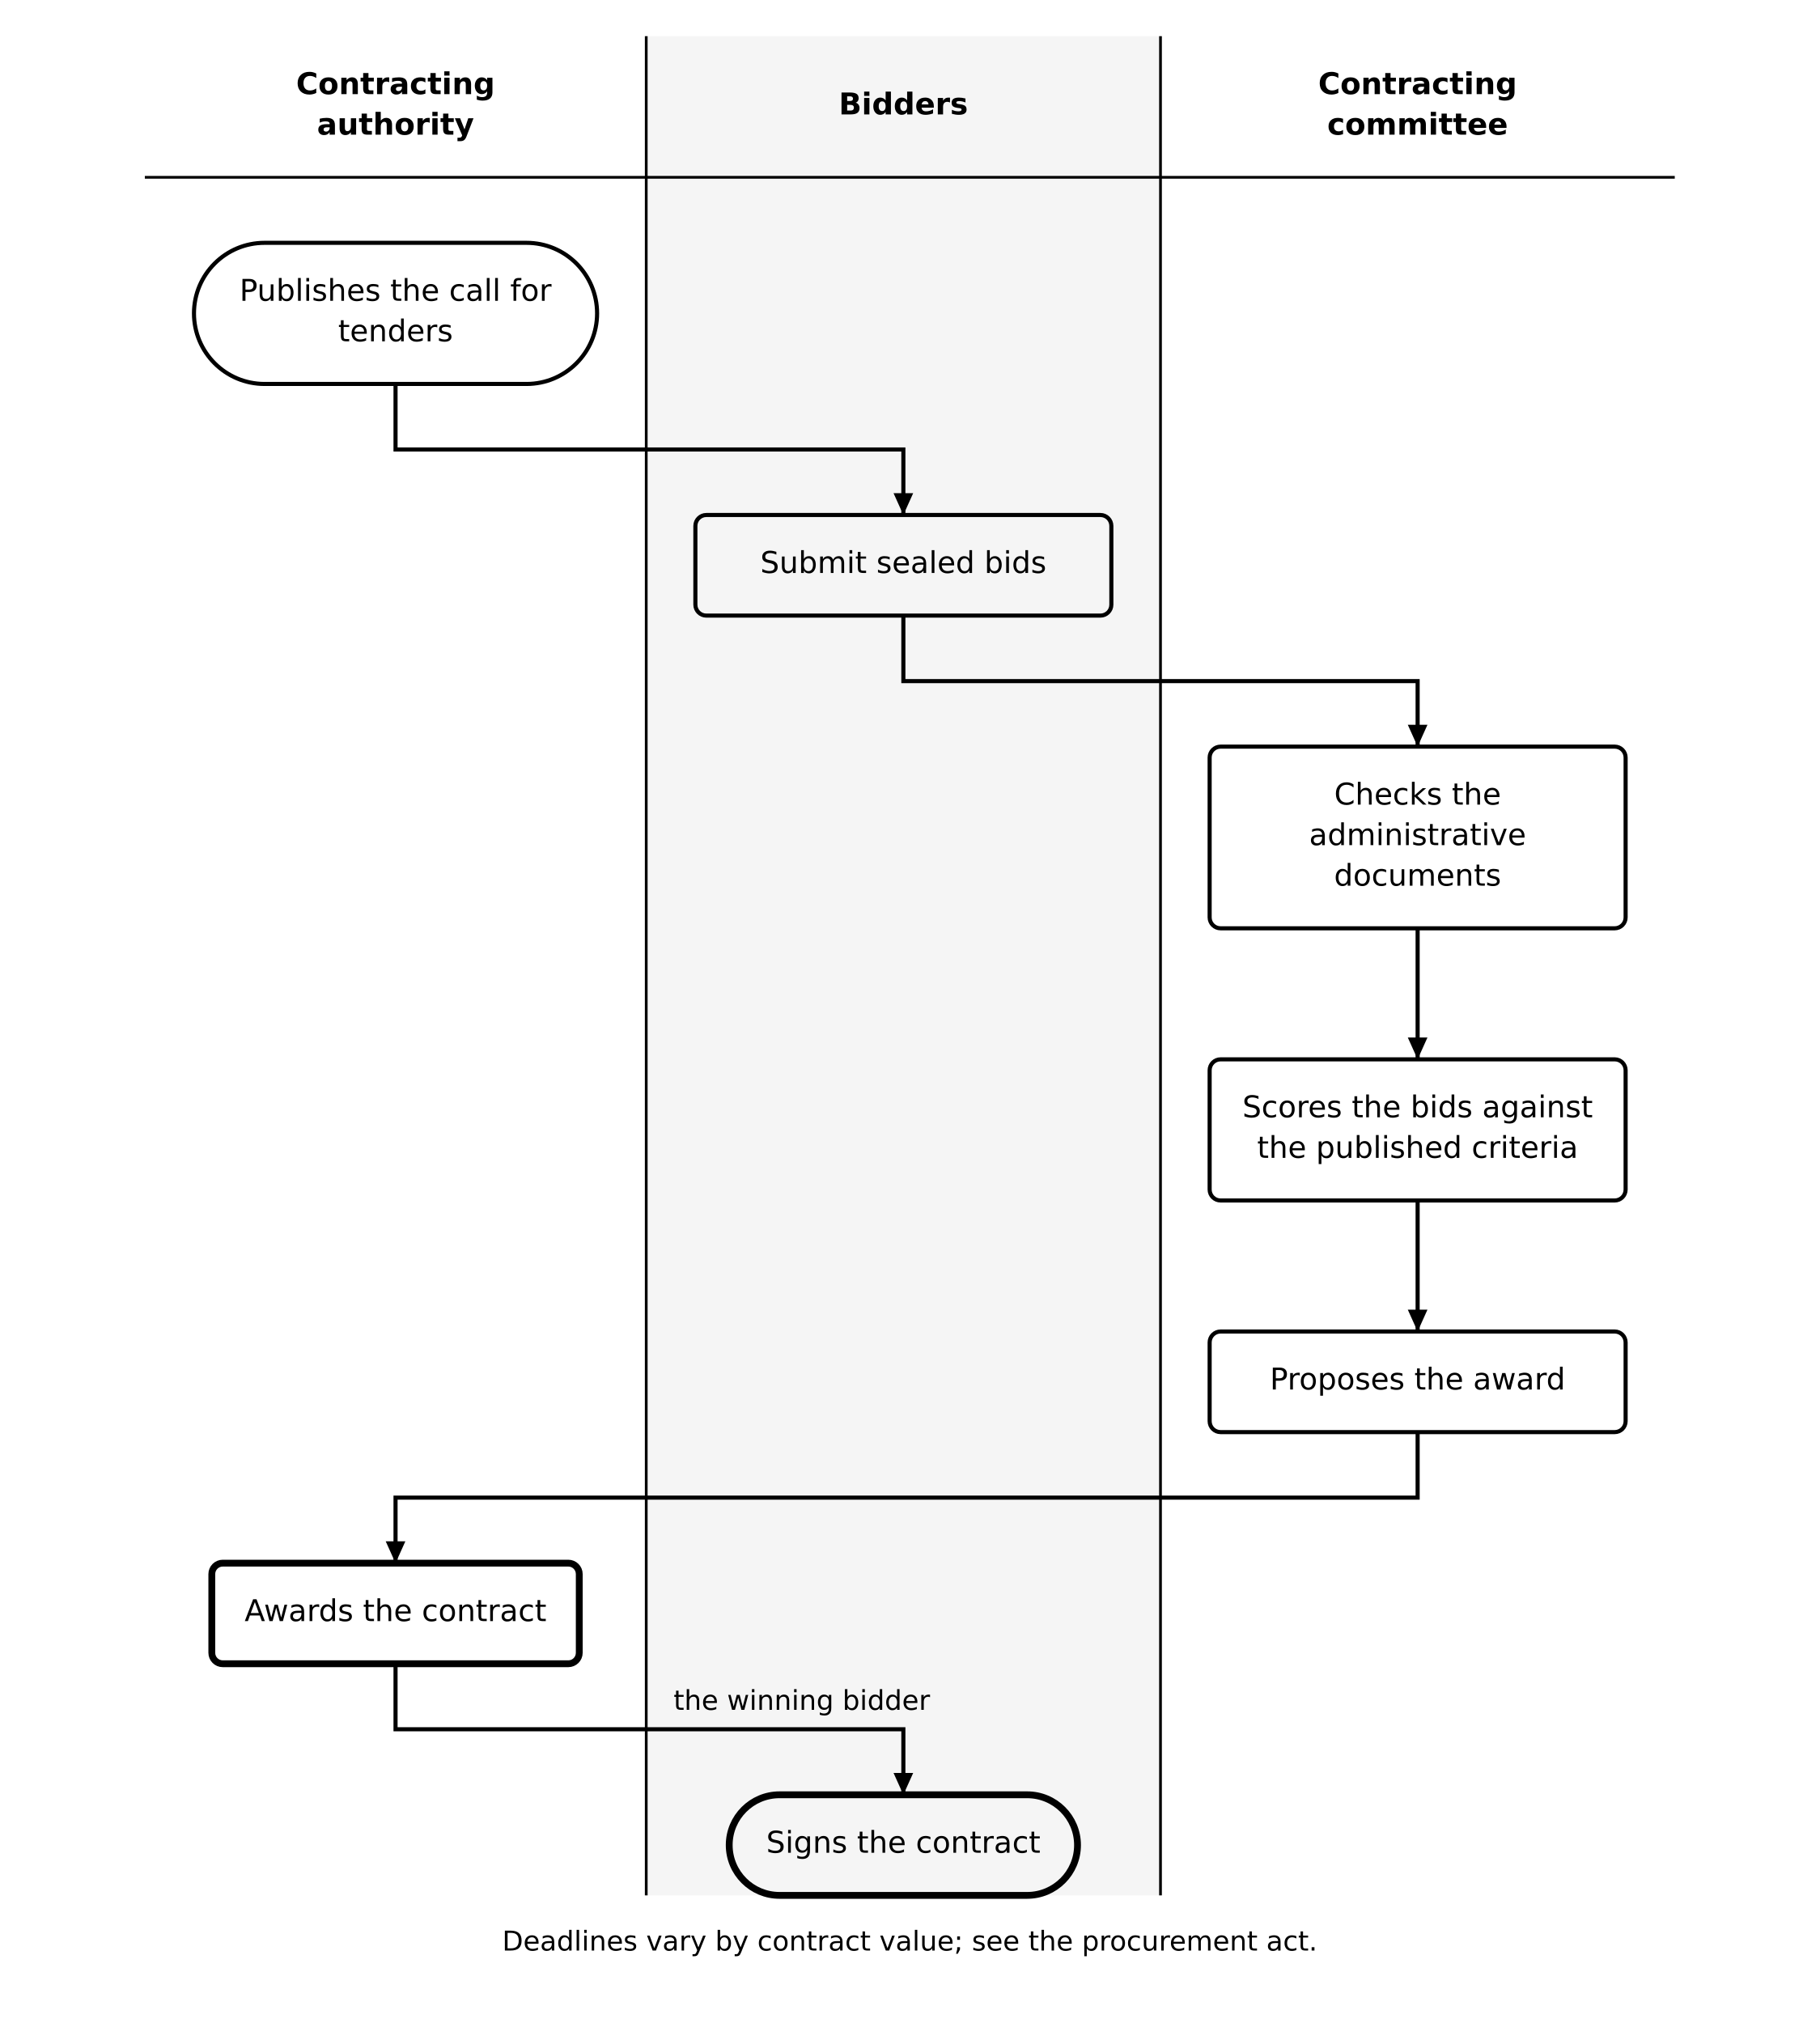
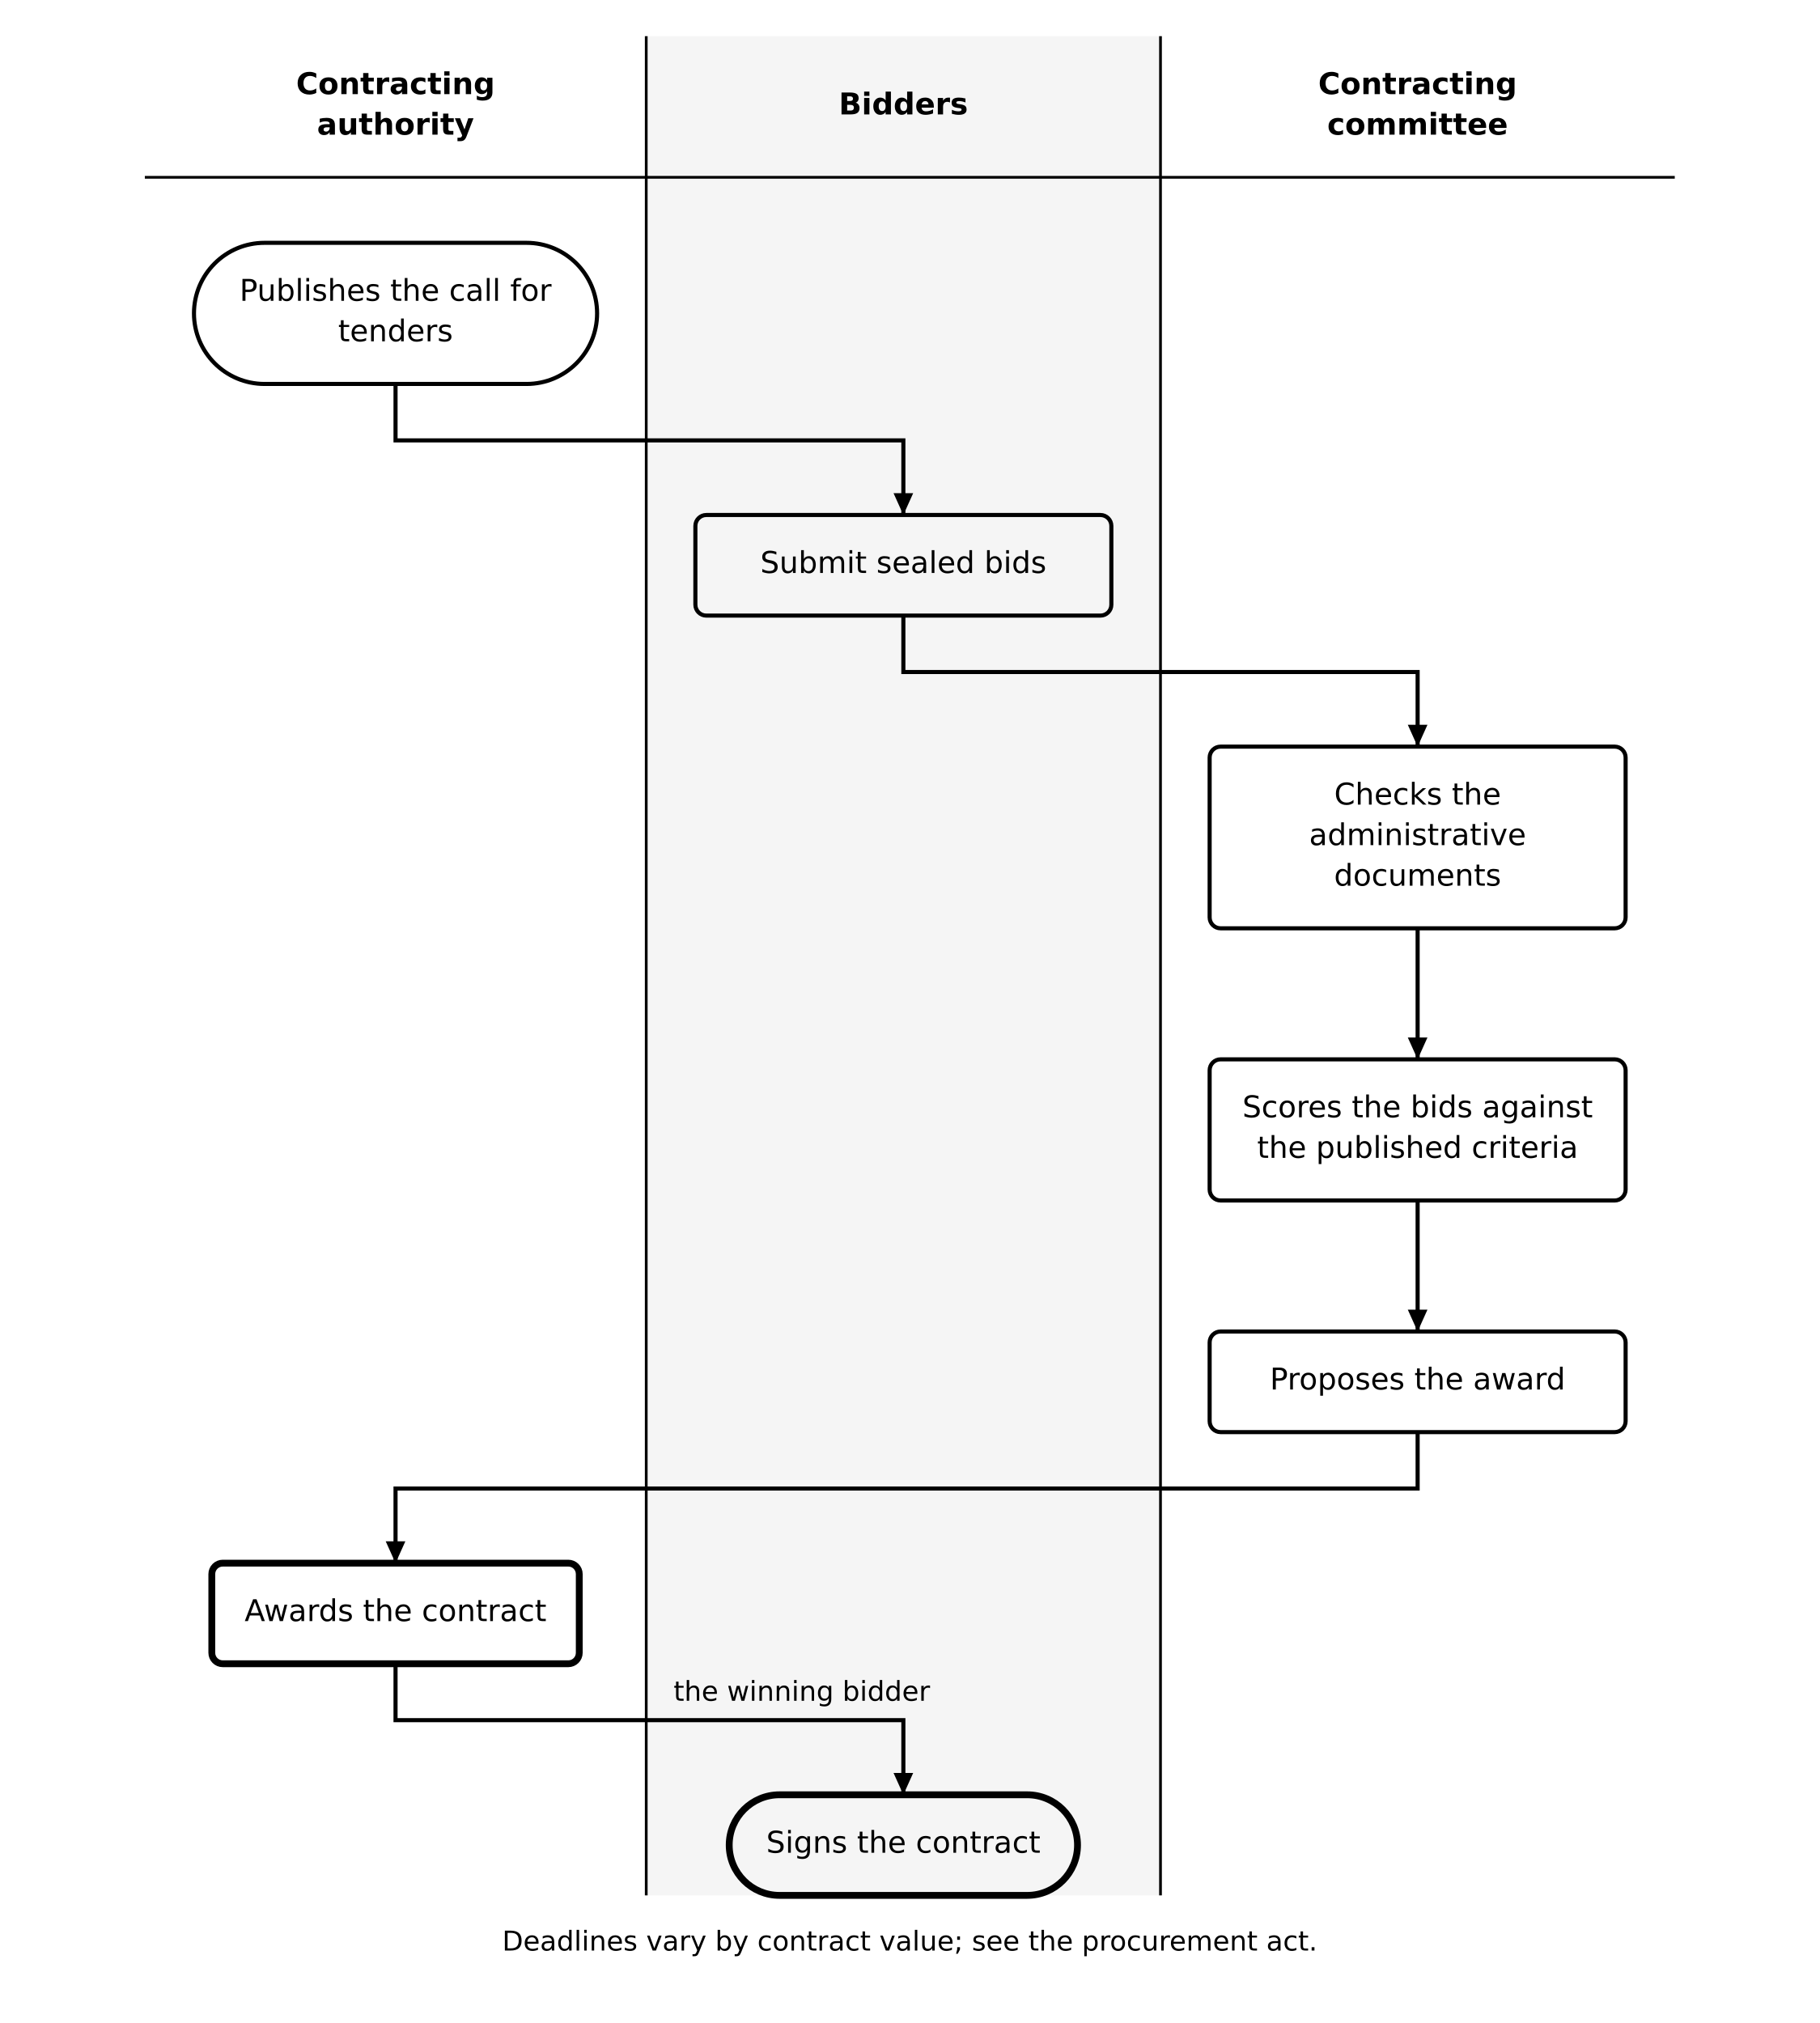
- <svg xmlns="http://www.w3.org/2000/svg" viewBox="-1.25 -1.25 666.5 741.05" role="img" aria-labelledby="dsb110a07799-title dsb110a07799-desc">
+ <svg xmlns="http://www.w3.org/2000/svg" viewBox="-1.25 -1.25 666.5 741.05" role="img" aria-labelledby="dsa1b99c5ff8-title dsa1b99c5ff8-desc">
  <polygon points="235.46,12 423.829,12 423.829,693.05 235.46,693.05" fill="currentColor" fill-opacity="0.04" stroke="none" />
  <path d="M 51.802 63.7 L 612.198 63.7" fill="none" stroke="currentColor" stroke-width="1" />
  <path d="M 235.46 12 L 235.46 693.05" fill="none" stroke="currentColor" stroke-width="1" />
  <path d="M 423.829 12 L 423.829 693.05" fill="none" stroke="currentColor" stroke-width="1" />
  <text x="143.631" y="33.233" font-family="'DejaVu Sans', sans-serif" font-size="11" fill="currentColor" text-anchor="middle">
    <tspan font-weight="bold">Contracting</tspan>
  </text>
  <text x="143.631" y="48.083" font-family="'DejaVu Sans', sans-serif" font-size="11" fill="currentColor" text-anchor="middle">
    <tspan font-weight="bold">authority</tspan>
  </text>
  <text x="329.644" y="40.658" font-family="'DejaVu Sans', sans-serif" font-size="11" fill="currentColor" text-anchor="middle">
    <tspan font-weight="bold">Bidders</tspan>
  </text>
  <text x="518.013" y="33.233" font-family="'DejaVu Sans', sans-serif" font-size="11" fill="currentColor" text-anchor="middle">
    <tspan font-weight="bold">Contracting</tspan>
  </text>
  <text x="518.013" y="48.083" font-family="'DejaVu Sans', sans-serif" font-size="11" fill="currentColor" text-anchor="middle">
    <tspan font-weight="bold">committee</tspan>
  </text>
-   <path d="M 143.631 139.4 L 143.631 163.4 L 329.644 163.4 L 329.644 187.4" fill="none" stroke="currentColor" stroke-width="1.5" />
+   <path d="M 143.631 139.4 L 143.631 160.067 L 329.644 160.067 L 329.644 187.4" fill="none" stroke="currentColor" stroke-width="1.5" />
  <polygon points="329.644,187.4 326.044,179.4 333.244,179.4" fill="currentColor" stroke="none" />
-   <path d="M 329.644 224.25 L 329.644 248.25 L 518.013 248.25 L 518.013 272.25" fill="none" stroke="currentColor" stroke-width="1.5" />
+   <path d="M 329.644 224.25 L 329.644 244.917 L 518.013 244.917 L 518.013 272.25" fill="none" stroke="currentColor" stroke-width="1.5" />
  <polygon points="518.013,272.25 514.413,264.25 521.613,264.25" fill="currentColor" stroke="none" />
  <path d="M 518.013 338.8 L 518.013 386.8" fill="none" stroke="currentColor" stroke-width="1.5" />
  <polygon points="518.013,386.8 514.413,378.8 521.613,378.8" fill="currentColor" stroke="none" />
  <path d="M 518.013 438.5 L 518.013 486.5" fill="none" stroke="currentColor" stroke-width="1.5" />
  <polygon points="518.013,486.5 514.413,478.5 521.613,478.5" fill="currentColor" stroke="none" />
-   <path d="M 518.013 523.35 L 518.013 547.35 L 143.631 547.35 L 143.631 571.35" fill="none" stroke="currentColor" stroke-width="1.5" />
+   <path d="M 518.013 523.35 L 518.013 544.017 L 143.631 544.017 L 143.631 571.35" fill="none" stroke="currentColor" stroke-width="1.5" />
  <polygon points="143.631,571.35 140.031,563.35 147.231,563.35" fill="currentColor" stroke="none" />
-   <path d="M 143.631 608.2 L 143.631 632.2 L 329.644 632.2 L 329.644 656.2" fill="none" stroke="currentColor" stroke-width="1.5" />
+   <path d="M 143.631 608.2 L 143.631 628.867 L 329.644 628.867 L 329.644 656.2" fill="none" stroke="currentColor" stroke-width="1.5" />
  <polygon points="329.644,656.2 326.044,648.2 333.244,648.2" fill="currentColor" stroke="none" />
  <rect x="441.829" y="272.25" width="152.369" height="66.55" rx="4" fill="none" stroke="currentColor" stroke-width="1.5" />
  <text x="518.013" y="293.483" font-family="'DejaVu Sans', sans-serif" font-size="11" fill="currentColor" text-anchor="middle">
    <tspan>Checks the</tspan>
  </text>
  <text x="518.013" y="308.333" font-family="'DejaVu Sans', sans-serif" font-size="11" fill="currentColor" text-anchor="middle">
    <tspan>administrative</tspan>
  </text>
  <text x="518.013" y="323.183" font-family="'DejaVu Sans', sans-serif" font-size="11" fill="currentColor" text-anchor="middle">
    <tspan>documents</tspan>
  </text>
  <rect x="76.335" y="571.35" width="134.591" height="36.85" rx="4" fill="none" stroke="currentColor" stroke-width="2.5" />
  <text x="143.631" y="592.583" font-family="'DejaVu Sans', sans-serif" font-size="11" fill="currentColor" text-anchor="middle">
    <tspan>Awards the contract</tspan>
  </text>
  <rect x="441.829" y="486.5" width="152.369" height="36.85" rx="4" fill="none" stroke="currentColor" stroke-width="1.5" />
  <text x="518.013" y="507.733" font-family="'DejaVu Sans', sans-serif" font-size="11" fill="currentColor" text-anchor="middle">
    <tspan>Proposes the award</tspan>
  </text>
  <rect x="69.802" y="87.7" width="147.658" height="51.7" rx="25.85" fill="none" stroke="currentColor" stroke-width="1.5" />
  <text x="143.631" y="108.933" font-family="'DejaVu Sans', sans-serif" font-size="11" fill="currentColor" text-anchor="middle">
    <tspan>Publishes the call for</tspan>
  </text>
  <text x="143.631" y="123.783" font-family="'DejaVu Sans', sans-serif" font-size="11" fill="currentColor" text-anchor="middle">
    <tspan>tenders</tspan>
  </text>
  <rect x="441.829" y="386.8" width="152.369" height="51.7" rx="4" fill="none" stroke="currentColor" stroke-width="1.5" />
  <text x="518.013" y="408.033" font-family="'DejaVu Sans', sans-serif" font-size="11" fill="currentColor" text-anchor="middle">
    <tspan>Scores the bids against</tspan>
  </text>
  <text x="518.013" y="422.883" font-family="'DejaVu Sans', sans-serif" font-size="11" fill="currentColor" text-anchor="middle">
    <tspan>the published criteria</tspan>
  </text>
  <rect x="265.854" y="656.2" width="127.58" height="36.85" rx="18.425" fill="none" stroke="currentColor" stroke-width="2.5" />
  <text x="329.644" y="677.433" font-family="'DejaVu Sans', sans-serif" font-size="11" fill="currentColor" text-anchor="middle">
    <tspan>Signs the contract</tspan>
  </text>
  <rect x="253.46" y="187.4" width="152.369" height="36.85" rx="4" fill="none" stroke="currentColor" stroke-width="1.5" />
  <text x="329.644" y="208.633" font-family="'DejaVu Sans', sans-serif" font-size="11" fill="currentColor" text-anchor="middle">
    <tspan>Submit sealed bids</tspan>
  </text>
-   <text x="245.466" y="625.092" font-family="'DejaVu Sans', sans-serif" font-size="10" fill="currentColor">the winning bidder</text>
+   <text x="245.466" y="621.758" font-family="'DejaVu Sans', sans-serif" font-size="10" fill="currentColor">the winning bidder</text>
  <text x="332" y="713.262" font-family="'DejaVu Sans', sans-serif" font-size="10" fill="currentColor" text-anchor="middle">
    <tspan>Deadlines vary by contract value; see the procurement act.</tspan>
  </text>
</svg>
